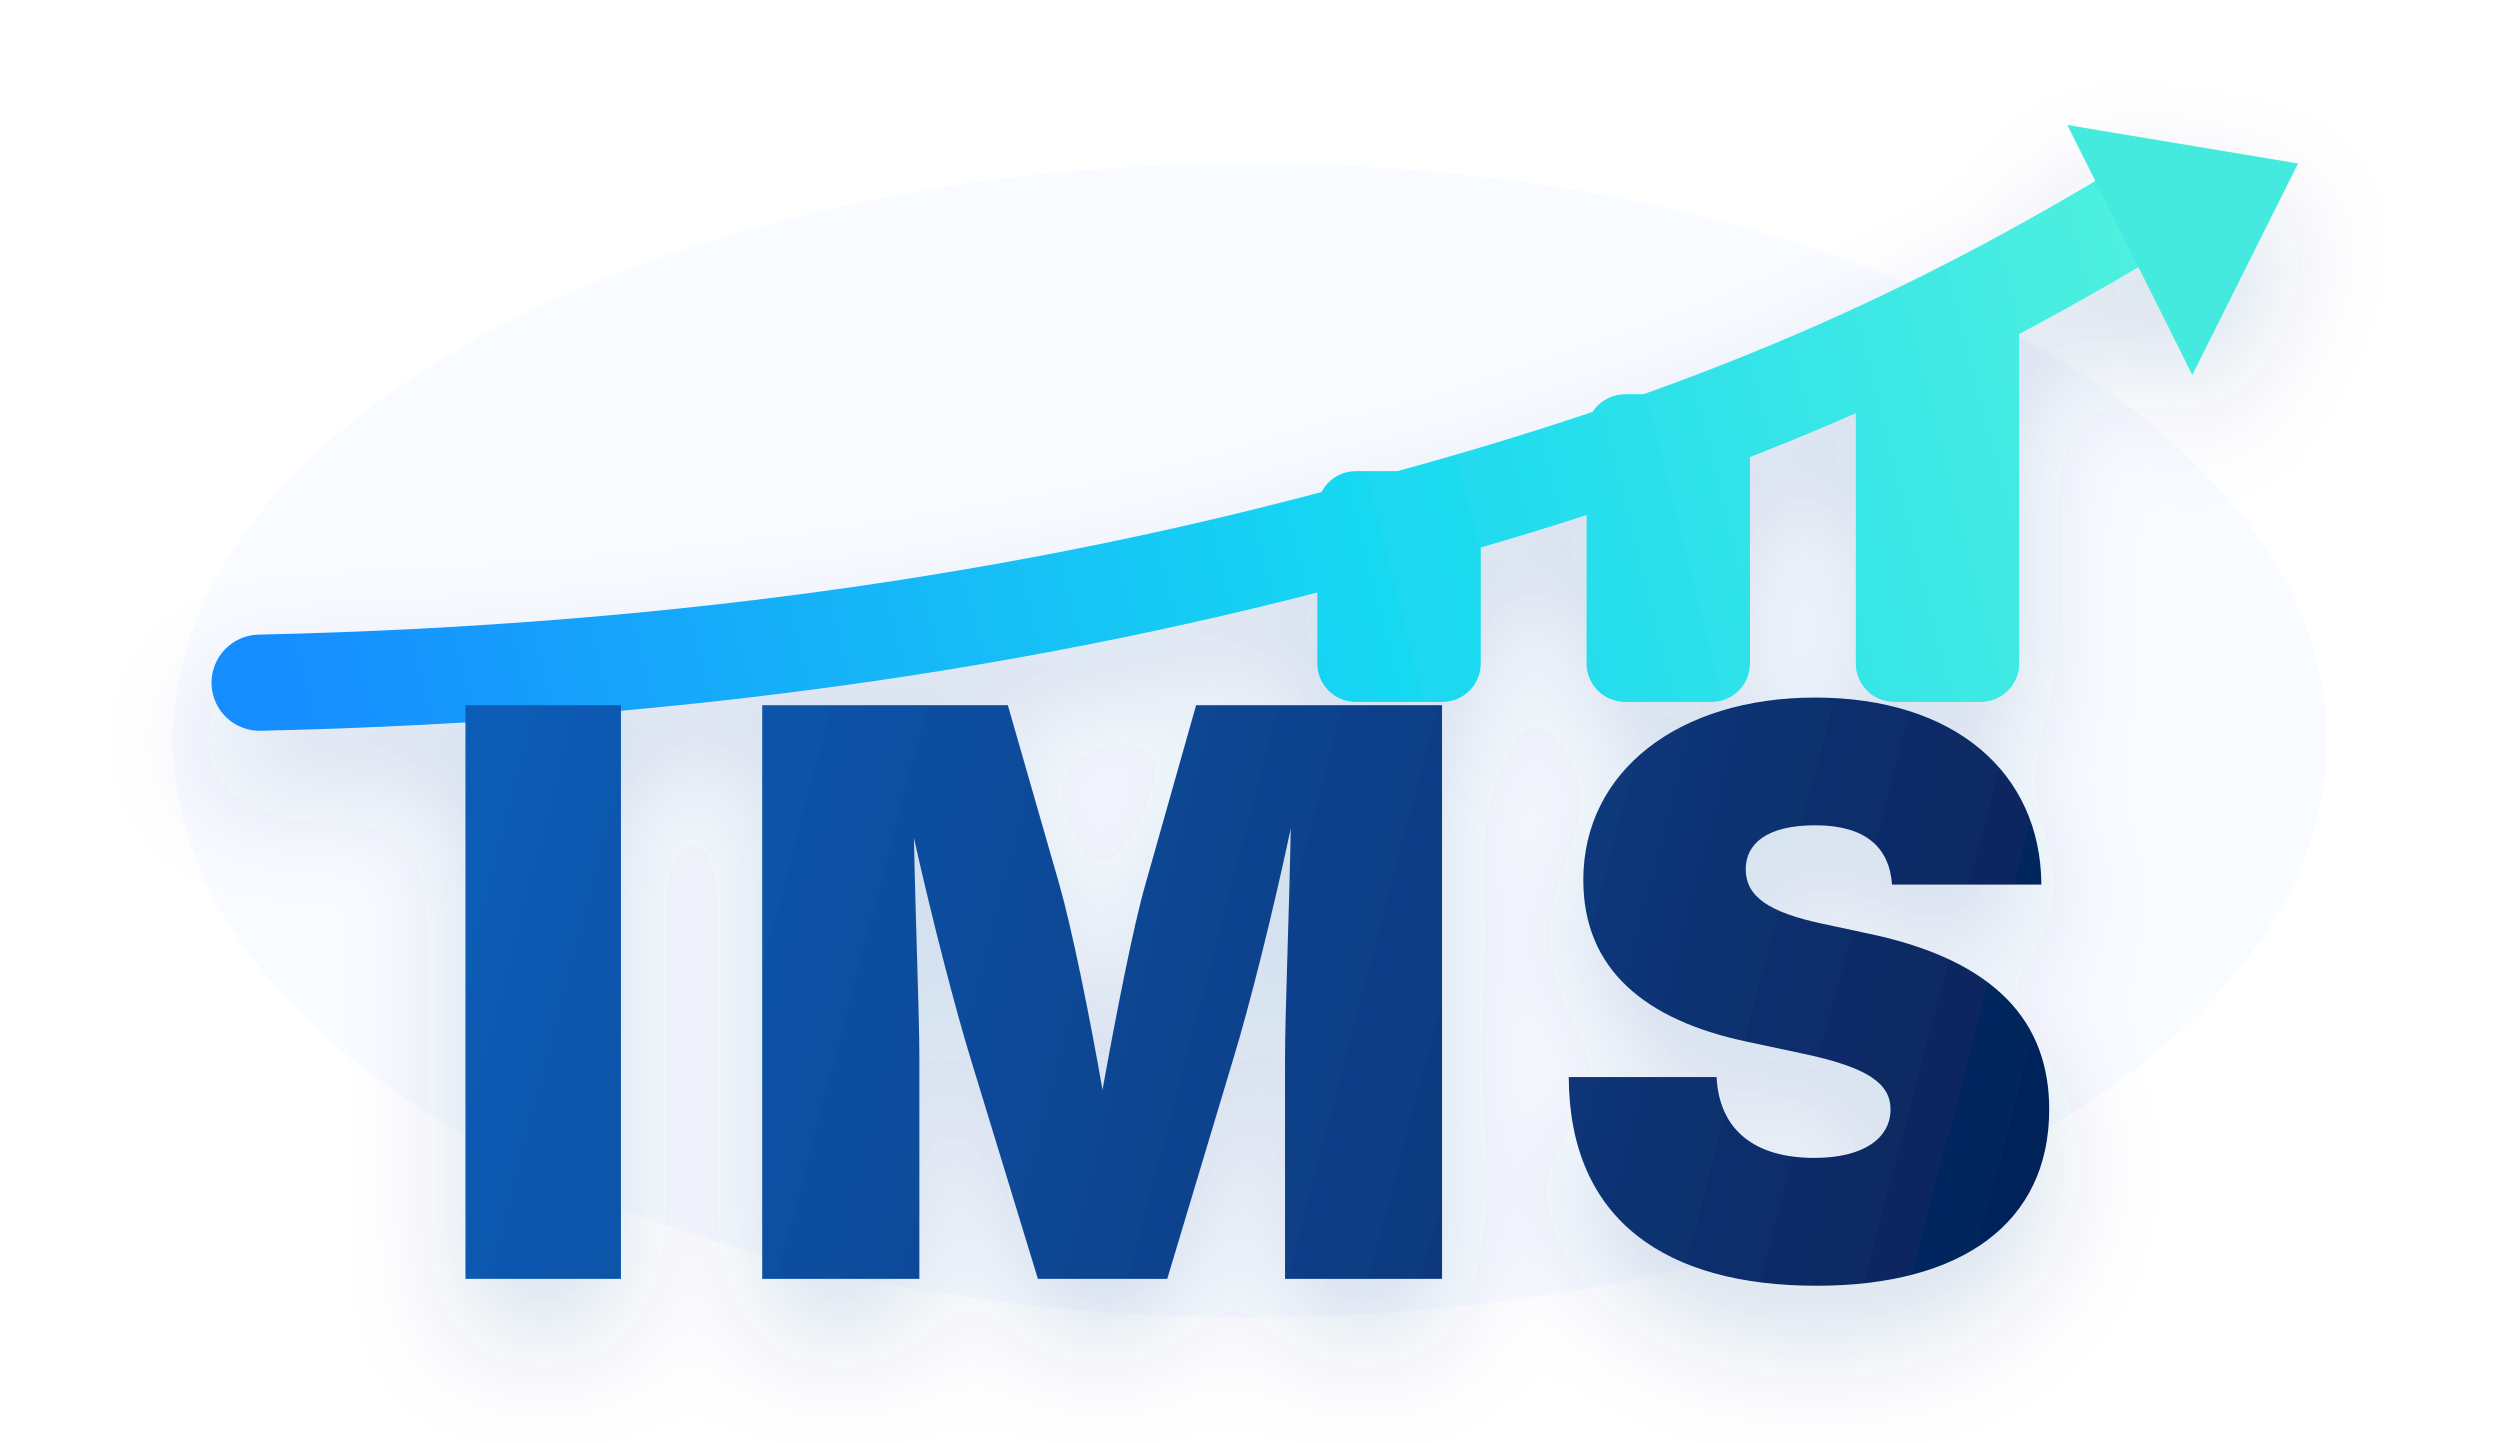
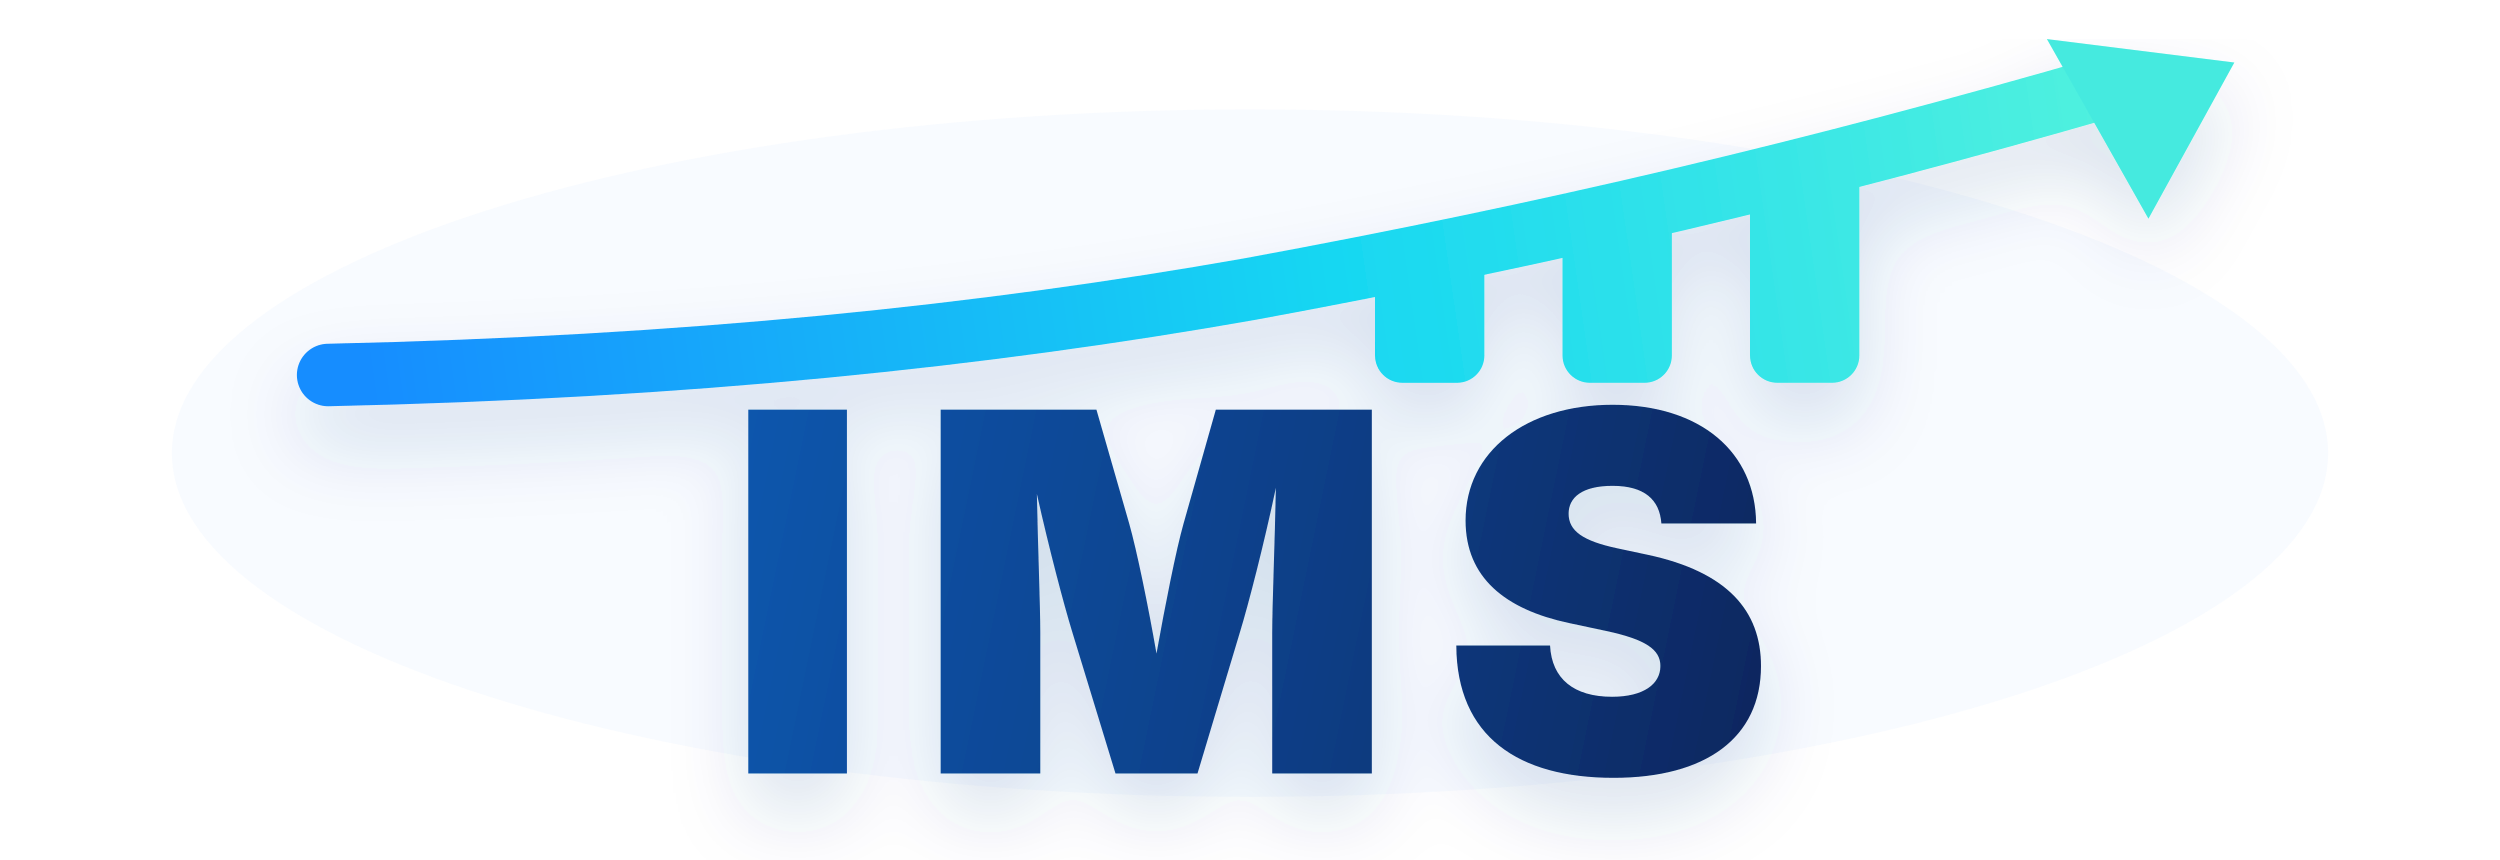
- <svg xmlns="http://www.w3.org/2000/svg" viewBox="0 0 260 150" role="img" aria-labelledby="title desc">
+ <svg xmlns="http://www.w3.org/2000/svg" viewBox="0 0 320 110" role="img" aria-labelledby="title desc">
  <defs>
-     <linearGradient id="imsInk" x1="45" y1="86" x2="220" y2="132" gradientUnits="userSpaceOnUse">
+     <linearGradient id="ink" x1="70" y1="66" x2="245" y2="102" gradientUnits="userSpaceOnUse">
      <stop offset="0" stop-color="#0b5db8" />
      <stop offset=".55" stop-color="#083e86" />
      <stop offset="1" stop-color="#061f52" />
    </linearGradient>
-     <linearGradient id="rise" x1="30" y1="73" x2="225" y2="24" gradientUnits="userSpaceOnUse">
+     <linearGradient id="rise" x1="47" y1="48" x2="270" y2="16" gradientUnits="userSpaceOnUse">
      <stop offset="0" stop-color="#168dff" />
      <stop offset=".55" stop-color="#17d7f2" />
      <stop offset="1" stop-color="#50f1de" />
    </linearGradient>
-     <filter id="soft" x="-20%" y="-30%" width="140%" height="170%">
-       <feDropShadow dx="0" dy="6" stdDeviation="6" flood-color="#083e86" flood-opacity=".16" />
+     <filter id="soft" x="-20%" y="-35%" width="140%" height="185%">
+       <feDropShadow dx="0" dy="5" stdDeviation="5" flood-color="#083e86" flood-opacity=".15" />
    </filter>
  </defs>
-   <ellipse cx="130" cy="77" rx="112" ry="60" fill="#2d7ff9" opacity=".035" />
+   <ellipse cx="160" cy="58" rx="138" ry="44" fill="#2d7ff9" opacity=".035" />
  <g filter="url(#soft)">
-     <path d="M27 71 C72 70 111 64 146 54 C179 45 201 35 224 21" fill="none" stroke="url(#rise)" stroke-width="10" stroke-linecap="round" />
-     <rect x="137" y="49" width="17" height="24" rx="4" fill="url(#rise)" />
-     <rect x="165" y="41" width="17" height="32" rx="4" fill="url(#rise)" />
-     <rect x="193" y="31" width="17" height="42" rx="4" fill="url(#rise)" />
-     <path d="M215 13 L239 17 L228 39 Z" fill="#45eadf" />
-     <text x="130" y="133" text-anchor="middle" font-family="Inter,Segoe UI,Arial,sans-serif" font-size="82" font-weight="900" letter-spacing="7" fill="url(#imsInk)">IMS</text>
+     <path d="M42 48 C88 47 126 43 160 37 C198 30 232 22 270 11" fill="none" stroke="url(#rise)" stroke-width="8" stroke-linecap="round" />
+     <rect x="176" y="31" width="14" height="18" rx="3.5" fill="url(#rise)" />
+     <rect x="200" y="26" width="14" height="23" rx="3.5" fill="url(#rise)" />
+     <rect x="224" y="20" width="14" height="29" rx="3.5" fill="url(#rise)" />
+     <path d="M262 5 L286 8 L275 28 Z" fill="#45eadf" />
+     <text x="160" y="99" text-anchor="middle" font-family="Inter,Segoe UI,Arial,sans-serif" font-size="64" font-weight="900" letter-spacing="6" fill="url(#ink)">IMS</text>
  </g>
</svg>
